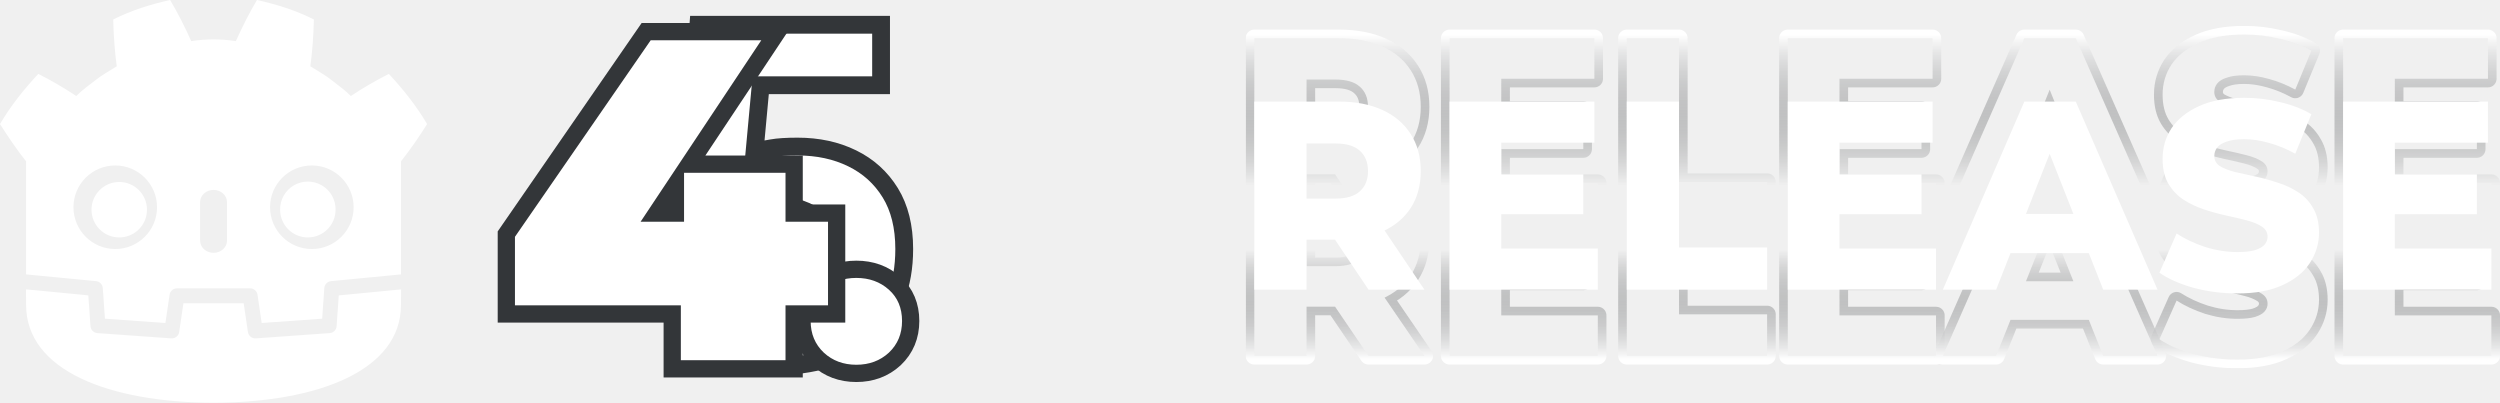
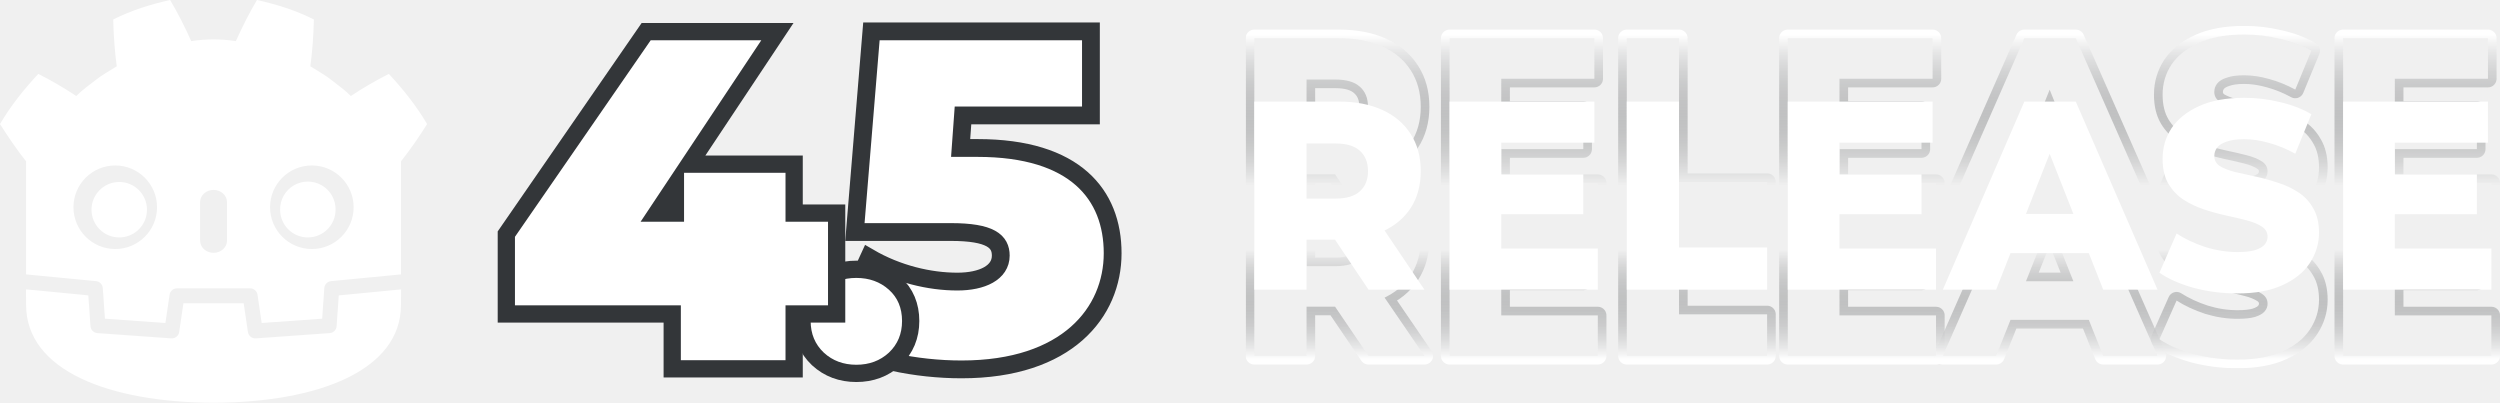
- <svg xmlns="http://www.w3.org/2000/svg" width="869" height="140" fill="none" version="1.1" id="svg50" xml:space="preserve">
-   <text xml:space="preserve" style="font-weight:900;font-size:164.091px;font-family:Montserrat;-inkscape-font-specification:'Montserrat Heavy';text-align:center;writing-mode:lr-tb;direction:ltr;text-anchor:middle;fill:#ffffff;fill-opacity:1;stroke:#333639;stroke-width:6.19;stroke-dasharray:none;stroke-opacity:1" x="338.923" y="125.774" id="text2">
-     <tspan id="tspan2" x="338.923" y="125.774" style="fill:#ffffff;fill-opacity:1;stroke:#333639;stroke-width:6.19;stroke-dasharray:none;stroke-opacity:1">5</tspan>
-   </text>
-   <path fill="#ffffff" stroke="#333639" stroke-width="6" d="m 281.43,106.137 v 3 h 57.665 V 128.2 h 42.379 v -19.063 h 14.773 V 74.066 h -14.773 V 57.069 h -36.462 l 27.54,-41.408 3.101,-4.661 h -45.616 l -0.895,1.295 -47.18,68.309 -0.532,0.769 v 0.936 z m 58.777,-41.845 v 9.774 h -6.501 z" id="path3-6" style="display:none" />
-   <path fill="#ffffff" stroke="#333639" stroke-width="6" d="m 284.292,124.756 0.015,0.014 0.015,0.014 c 3.651,3.363 8.168,5.005 13.345,5.005 5.177,0 9.693,-1.642 13.344,-5.005 l 0.016,-0.014 0.014,-0.014 c 3.686,-3.489 5.511,-7.96 5.511,-13.176 0,-5.276 -1.816,-9.752 -5.572,-13.115 -3.654,-3.272 -8.16,-4.859 -13.313,-4.859 -5.154,0 -9.66,1.587 -13.314,4.859 l 2.001,2.236 -2.001,-2.236 c -3.756,3.363 -5.572,7.839 -5.572,13.115 0,5.216 1.825,9.687 5.511,13.176 z" id="path2" />
-   <path fill="#ffffff" stroke="#333639" stroke-width="6" d="m 176,106.137 v 3 h 57.665 V 128.2 h 42.379 v -19.063 h 14.773 V 74.066 H 276.044 V 57.069 H 239.582 L 267.122,15.661 270.223,11 h -45.616 l -0.895,1.295 -47.18,68.309 -0.532,0.769 v 0.936 z m 58.777,-41.845 v 9.774 h -6.501 z" id="path3" />
-   <mask id="b" width="436" height="73" x="764" y="153" fill="#000000" maskUnits="userSpaceOnUse">
-     <path fill="#ffffff" d="m 764,153 h 436 v 73 H 764 Z" id="path4" />
-     <path d="m 767,221.712 v -64.424 h 29.339 c 5.868,0 10.911,0.951 15.129,2.853 4.278,1.903 7.579,4.663 9.902,8.283 2.322,3.559 3.484,7.793 3.484,12.701 0,4.847 -1.162,9.05 -3.484,12.609 -2.323,3.497 -5.624,6.196 -9.902,8.098 -4.218,1.841 -9.261,2.761 -15.129,2.761 h -19.254 l 8.069,-7.638 v 24.757 z m 39.7,0 -15.953,-23.469 h 19.345 l 16.045,23.469 z m -21.546,-22.825 -8.069,-8.375 h 18.154 c 3.79,0 6.602,-0.828 8.435,-2.485 1.895,-1.656 2.843,-3.957 2.843,-6.902 0,-3.006 -0.948,-5.338 -2.843,-6.995 -1.833,-1.656 -4.645,-2.484 -8.435,-2.484 h -18.154 l 8.069,-8.375 z m 66.402,-16.658 h 29.798 v 13.621 h -29.798 z m 1.283,25.401 h 33.557 v 14.082 h -51.527 v -64.424 h 50.335 v 14.082 h -32.365 z m 43.631,14.082 v -64.424 h 18.154 v 49.974 h 30.623 v 14.45 z m 72.648,-39.483 h 29.798 v 13.621 h -29.798 z m 1.283,25.401 h 33.559 v 14.082 h -51.529 v -64.424 h 50.339 v 14.082 h -32.369 z m 35.929,14.082 28.33,-64.424 h 17.88 l 28.42,64.424 h -18.88 l -22.19,-55.496 h 7.15 l -22.19,55.496 z m 15.5,-12.517 4.67,-13.437 h 31.36 l 4.67,13.437 z M 1108.66,223 c -5.25,0 -10.33,-0.644 -15.22,-1.933 -4.82,-1.35 -8.77,-3.067 -11.82,-5.154 l 5.96,-13.436 c 2.87,1.84 6.17,3.374 9.9,4.601 3.79,1.166 7.55,1.749 11.28,1.749 2.5,0 4.52,-0.215 6.05,-0.644 1.53,-0.491 2.63,-1.105 3.3,-1.841 0.73,-0.798 1.1,-1.718 1.1,-2.761 0,-1.472 -0.67,-2.638 -2.02,-3.497 -1.34,-0.859 -3.09,-1.565 -5.23,-2.117 -2.13,-0.552 -4.52,-1.104 -7.15,-1.657 a 78.192,78.192 0 0 1 -7.79,-2.116 c -2.57,-0.859 -4.92,-1.964 -7.06,-3.314 a 17.095,17.095 0 0 1 -5.23,-5.429 c -1.34,-2.271 -2.01,-5.124 -2.01,-8.56 0,-3.865 1.04,-7.362 3.11,-10.491 2.14,-3.129 5.32,-5.645 9.54,-7.547 4.22,-1.902 9.47,-2.853 15.77,-2.853 4.22,0 8.34,0.491 12.38,1.473 4.09,0.92 7.73,2.3 10.91,4.141 l -5.59,13.529 c -3.06,-1.657 -6.09,-2.884 -9.08,-3.681 -3,-0.859 -5.9,-1.289 -8.71,-1.289 -2.51,0 -4.53,0.276 -6.05,0.828 -1.53,0.491 -2.63,1.166 -3.3,2.025 -0.68,0.859 -1.01,1.841 -1.01,2.945 0,1.411 0.64,2.546 1.92,3.405 1.35,0.798 3.09,1.473 5.23,2.025 2.2,0.491 4.58,1.012 7.15,1.565 2.63,0.552 5.23,1.257 7.79,2.116 2.63,0.798 5.02,1.902 7.16,3.314 2.13,1.349 3.85,3.159 5.13,5.43 1.34,2.208 2.02,5 2.02,8.375 0,3.742 -1.07,7.209 -3.21,10.399 -2.08,3.129 -5.23,5.645 -9.45,7.547 -4.15,1.902 -9.41,2.853 -15.77,2.853 z m 53.5,-40.771 h 29.8 v 13.621 h -29.8 z m 1.28,25.401 H 1197 v 14.082 h -51.53 v -64.424 h 50.34 v 14.082 h -32.37 z" id="path5" />
+ <svg xmlns="http://www.w3.org/2000/svg" xml:space="preserve" width="869" height="140" fill="none">
+   <path d="m333.918 51.441.82-11.322h44.47V10.91h-76.303l-5.743 69.74h33.31c13.948 0 17.394 3.281 17.394 8.204 0 5.907-6.4 9.025-15.096 9.025-9.682 0-20.84-2.626-30.685-8.369l-13.128 28.552c12.307 6.892 29.537 10.338 45.29 10.338 36.756 0 52.509-19.855 52.509-40.367 0-20.347-12.964-36.592-46.93-36.592z" aria-label="5" style="text-align:center;text-anchor:middle;fill:#fff;stroke:#333639;stroke-width:6.19" />
+   <path fill="#fff" stroke="#333639" stroke-width="6" d="m284.292 124.756.015.014.015.014c3.651 3.363 8.168 5.005 13.345 5.005 5.177 0 9.693-1.642 13.344-5.005l.016-.014.014-.014c3.686-3.489 5.511-7.96 5.511-13.176 0-5.276-1.816-9.752-5.572-13.115-3.654-3.272-8.16-4.859-13.313-4.859-5.154 0-9.66 1.587-13.314 4.859l2.001 2.236-2.001-2.236c-3.756 3.363-5.572 7.839-5.572 13.115 0 5.216 1.825 9.687 5.511 13.176z" />
+   <path fill="#fff" stroke="#333639" stroke-width="6" d="M176 106.137v3h57.665V128.2h42.379v-19.063h14.773V74.066h-14.773V57.069h-36.462l27.54-41.408L270.223 11h-45.616l-.895 1.295-47.18 68.309-.532.769v.936zm58.777-41.845v9.774h-6.501z" />
+   <mask id="b" width="436" height="73" x="764" y="153" fill="#000" maskUnits="userSpaceOnUse">
+     <path fill="#fff" d="M764 153h436v73H764Z" />
+     <path d="M767 221.712v-64.424h29.339c5.868 0 10.911.951 15.129 2.853 4.278 1.903 7.579 4.663 9.902 8.283 2.322 3.559 3.484 7.793 3.484 12.701 0 4.847-1.162 9.05-3.484 12.609-2.323 3.497-5.624 6.196-9.902 8.098-4.218 1.841-9.261 2.761-15.129 2.761h-19.254l8.069-7.638v24.757zm39.7 0-15.953-23.469h19.345l16.045 23.469zm-21.546-22.825-8.069-8.375h18.154c3.79 0 6.602-.828 8.435-2.485 1.895-1.656 2.843-3.957 2.843-6.902 0-3.006-.948-5.338-2.843-6.995-1.833-1.656-4.645-2.484-8.435-2.484h-18.154l8.069-8.375zm66.402-16.658h29.798v13.621h-29.798zm1.283 25.401h33.557v14.082h-51.527v-64.424h50.335v14.082h-32.365zm43.631 14.082v-64.424h18.154v49.974h30.623v14.45zm72.648-39.483h29.798v13.621h-29.798zm1.283 25.401h33.559v14.082h-51.529v-64.424h50.339v14.082h-32.369zm35.929 14.082 28.33-64.424h17.88l28.42 64.424h-18.88l-22.19-55.496h7.15l-22.19 55.496zm15.5-12.517 4.67-13.437h31.36l4.67 13.437zM1108.66 223c-5.25 0-10.33-.644-15.22-1.933-4.82-1.35-8.77-3.067-11.82-5.154l5.96-13.436c2.87 1.84 6.17 3.374 9.9 4.601 3.79 1.166 7.55 1.749 11.28 1.749 2.5 0 4.52-.215 6.05-.644 1.53-.491 2.63-1.105 3.3-1.841.73-.798 1.1-1.718 1.1-2.761 0-1.472-.67-2.638-2.02-3.497-1.34-.859-3.09-1.565-5.23-2.117-2.13-.552-4.52-1.104-7.15-1.657a78.192 78.192 0 0 1-7.79-2.116c-2.57-.859-4.92-1.964-7.06-3.314a17.095 17.095 0 0 1-5.23-5.429c-1.34-2.271-2.01-5.124-2.01-8.56 0-3.865 1.04-7.362 3.11-10.491 2.14-3.129 5.32-5.645 9.54-7.547 4.22-1.902 9.47-2.853 15.77-2.853 4.22 0 8.34.491 12.38 1.473 4.09.92 7.73 2.3 10.91 4.141l-5.59 13.529c-3.06-1.657-6.09-2.884-9.08-3.681-3-.859-5.9-1.289-8.71-1.289-2.51 0-4.53.276-6.05.828-1.53.491-2.63 1.166-3.3 2.025-.68.859-1.01 1.841-1.01 2.945 0 1.411.64 2.546 1.92 3.405 1.35.798 3.09 1.473 5.23 2.025 2.2.491 4.58 1.012 7.15 1.565 2.63.552 5.23 1.257 7.79 2.116 2.63.798 5.02 1.902 7.16 3.314 2.13 1.349 3.85 3.159 5.13 5.43 1.34 2.208 2.02 5 2.02 8.375 0 3.742-1.07 7.209-3.21 10.399-2.08 3.129-5.23 5.645-9.45 7.547-4.15 1.902-9.41 2.853-15.77 2.853zm53.5-40.771h29.8v13.621h-29.8zm1.28 25.401H1197v14.082h-51.53v-64.424h50.34v14.082h-32.37z" />
  </mask>
-   <path stroke="url(#a)" stroke-linejoin="round" stroke-width="6" d="m 767,221.712 v -64.424 h 29.339 c 5.868,0 10.911,0.951 15.129,2.853 4.278,1.903 7.579,4.663 9.902,8.283 2.322,3.559 3.484,7.793 3.484,12.701 0,4.847 -1.162,9.05 -3.484,12.609 -2.323,3.497 -5.624,6.196 -9.902,8.098 -4.218,1.841 -9.261,2.761 -15.129,2.761 h -19.254 l 8.069,-7.638 v 24.757 z m 39.7,0 -15.953,-23.469 h 19.345 l 16.045,23.469 z m -21.546,-22.825 -8.069,-8.375 h 18.154 c 3.79,0 6.602,-0.828 8.435,-2.485 1.895,-1.656 2.843,-3.957 2.843,-6.902 0,-3.006 -0.948,-5.338 -2.843,-6.995 -1.833,-1.656 -4.645,-2.484 -8.435,-2.484 h -18.154 l 8.069,-8.375 z" mask="url(#b)" style="stroke:url(#a)" transform="translate(-331,-144)" id="path6" />
-   <path stroke="url(#c)" stroke-linejoin="round" stroke-width="6" d="m 851.556,182.229 h 29.798 v 13.621 h -29.798 z m 1.283,25.401 h 33.557 v 14.082 h -51.527 v -64.424 h 50.335 v 14.082 h -32.365 z" mask="url(#b)" style="stroke:url(#c)" transform="translate(-331,-144)" id="path7" />
-   <path stroke="url(#d)" stroke-linejoin="round" stroke-width="6" d="m 896.47,221.712 v -64.424 h 18.154 v 49.974 h 30.623 v 14.45 z" mask="url(#b)" style="stroke:url(#d)" transform="translate(-331,-144)" id="path8" />
-   <path stroke="url(#e)" stroke-linejoin="round" stroke-width="6" d="m 969.118,182.229 h 29.798 v 13.621 h -29.798 z m 1.283,25.401 h 33.559 v 14.082 h -51.529 v -64.424 h 50.339 v 14.082 h -32.369 z" mask="url(#b)" style="stroke:url(#e)" transform="translate(-331,-144)" id="path9" />
-   <path stroke="url(#f)" stroke-linejoin="round" stroke-width="6" d="m 1006.33,221.712 28.33,-64.424 h 17.88 l 28.42,64.424 h -18.88 l -22.19,-55.496 h 7.15 l -22.19,55.496 z m 15.5,-12.517 4.67,-13.437 h 31.36 l 4.67,13.437 z" mask="url(#b)" style="stroke:url(#f)" transform="translate(-331,-144)" id="path10" />
-   <path stroke="url(#g)" stroke-linejoin="round" stroke-width="6" d="m 1108.66,223 c -5.25,0 -10.33,-0.644 -15.22,-1.933 -4.82,-1.35 -8.77,-3.067 -11.82,-5.154 l 5.96,-13.436 c 2.87,1.84 6.17,3.374 9.9,4.601 3.79,1.166 7.55,1.749 11.28,1.749 2.5,0 4.52,-0.215 6.05,-0.644 1.53,-0.491 2.63,-1.105 3.3,-1.841 0.73,-0.798 1.1,-1.718 1.1,-2.761 0,-1.472 -0.67,-2.638 -2.02,-3.497 -1.34,-0.859 -3.09,-1.565 -5.23,-2.117 -2.13,-0.552 -4.52,-1.104 -7.15,-1.657 a 78.192,78.192 0 0 1 -7.79,-2.116 c -2.57,-0.859 -4.92,-1.964 -7.06,-3.314 a 17.095,17.095 0 0 1 -5.23,-5.429 c -1.34,-2.271 -2.01,-5.124 -2.01,-8.56 0,-3.865 1.04,-7.362 3.11,-10.491 2.14,-3.129 5.32,-5.645 9.54,-7.547 4.22,-1.902 9.47,-2.853 15.77,-2.853 4.22,0 8.34,0.491 12.38,1.473 4.09,0.92 7.73,2.3 10.91,4.141 l -5.59,13.529 c -3.06,-1.657 -6.09,-2.884 -9.08,-3.681 -3,-0.859 -5.9,-1.289 -8.71,-1.289 -2.51,0 -4.53,0.276 -6.05,0.828 -1.53,0.491 -2.63,1.166 -3.3,2.025 -0.68,0.859 -1.01,1.841 -1.01,2.945 0,1.411 0.64,2.546 1.92,3.405 1.35,0.798 3.09,1.473 5.23,2.025 2.2,0.491 4.58,1.012 7.15,1.565 2.63,0.552 5.23,1.257 7.79,2.116 2.63,0.798 5.02,1.902 7.16,3.314 2.13,1.349 3.85,3.159 5.13,5.43 1.34,2.208 2.02,5 2.02,8.375 0,3.742 -1.07,7.209 -3.21,10.399 -2.08,3.129 -5.23,5.645 -9.45,7.547 -4.15,1.902 -9.41,2.853 -15.77,2.853 z" mask="url(#b)" style="stroke:url(#g)" transform="translate(-331,-144)" id="path11" />
-   <path stroke="url(#h)" stroke-linejoin="round" stroke-width="6" d="m 1162.16,182.229 h 29.8 v 13.621 h -29.8 z m 1.28,25.401 H 1197 v 14.082 h -51.53 v -64.424 h 50.34 v 14.082 h -32.37 z" mask="url(#b)" style="stroke:url(#h)" transform="translate(-331,-144)" id="path12" />
-   <mask id="j" width="436" height="73" x="764" y="199" fill="#000000" maskUnits="userSpaceOnUse">
-     <path fill="#ffffff" d="m 764,199 h 436 v 73 H 764 Z" id="path13" />
-     <path d="m 767,267.712 v -64.424 h 29.339 c 5.868,0 10.911,0.951 15.129,2.853 4.278,1.903 7.579,4.663 9.902,8.283 2.322,3.559 3.484,7.793 3.484,12.701 0,4.847 -1.162,9.05 -3.484,12.609 -2.323,3.497 -5.624,6.196 -9.902,8.098 -4.218,1.841 -9.261,2.761 -15.129,2.761 h -19.254 l 8.069,-7.638 v 24.757 z m 39.7,0 -15.953,-23.469 h 19.345 l 16.045,23.469 z m -21.546,-22.825 -8.069,-8.375 h 18.154 c 3.79,0 6.602,-0.828 8.435,-2.485 1.895,-1.656 2.843,-3.957 2.843,-6.902 0,-3.006 -0.948,-5.338 -2.843,-6.995 -1.833,-1.656 -4.645,-2.484 -8.435,-2.484 h -18.154 l 8.069,-8.375 z m 66.402,-16.658 h 29.798 v 13.621 h -29.798 z m 1.283,25.401 h 33.557 v 14.082 h -51.527 v -64.424 h 50.335 v 14.082 h -32.365 z m 43.631,14.082 v -64.424 h 18.154 v 49.974 h 30.623 v 14.45 z m 72.648,-39.483 h 29.798 v 13.621 h -29.798 z m 1.283,25.401 h 33.559 v 14.082 h -51.529 v -64.424 h 50.339 v 14.082 h -32.369 z m 35.929,14.082 28.33,-64.424 h 17.88 l 28.42,64.424 h -18.88 l -22.19,-55.496 h 7.15 l -22.19,55.496 z m 15.5,-12.517 4.67,-13.437 h 31.36 l 4.67,13.437 z M 1108.66,269 c -5.25,0 -10.33,-0.644 -15.22,-1.933 -4.82,-1.35 -8.77,-3.067 -11.82,-5.154 l 5.96,-13.436 c 2.87,1.84 6.17,3.374 9.9,4.601 3.79,1.166 7.55,1.749 11.28,1.749 2.5,0 4.52,-0.215 6.05,-0.644 1.53,-0.491 2.63,-1.105 3.3,-1.841 0.73,-0.798 1.1,-1.718 1.1,-2.761 0,-1.472 -0.67,-2.638 -2.02,-3.497 -1.34,-0.859 -3.09,-1.565 -5.23,-2.117 -2.13,-0.552 -4.52,-1.104 -7.15,-1.657 a 78.192,78.192 0 0 1 -7.79,-2.116 c -2.57,-0.859 -4.92,-1.964 -7.06,-3.314 a 17.095,17.095 0 0 1 -5.23,-5.429 c -1.34,-2.271 -2.01,-5.124 -2.01,-8.56 0,-3.865 1.04,-7.362 3.11,-10.491 2.14,-3.129 5.32,-5.645 9.54,-7.547 4.22,-1.902 9.47,-2.853 15.77,-2.853 4.22,0 8.34,0.491 12.38,1.473 4.09,0.92 7.73,2.3 10.91,4.141 l -5.59,13.529 c -3.06,-1.657 -6.09,-2.884 -9.08,-3.681 -3,-0.859 -5.9,-1.289 -8.71,-1.289 -2.51,0 -4.53,0.276 -6.05,0.828 -1.53,0.491 -2.63,1.166 -3.3,2.025 -0.68,0.859 -1.01,1.841 -1.01,2.945 0,1.411 0.64,2.546 1.92,3.405 1.35,0.798 3.09,1.473 5.23,2.025 2.2,0.491 4.58,1.012 7.15,1.565 2.63,0.552 5.23,1.257 7.79,2.116 2.63,0.798 5.02,1.902 7.16,3.314 2.13,1.349 3.85,3.159 5.13,5.43 1.34,2.208 2.02,5 2.02,8.375 0,3.742 -1.07,7.209 -3.21,10.399 -2.08,3.129 -5.23,5.645 -9.45,7.547 -4.15,1.902 -9.41,2.853 -15.77,2.853 z m 53.5,-40.771 h 29.8 v 13.621 h -29.8 z m 1.28,25.401 H 1197 v 14.082 h -51.53 v -64.424 h 50.34 v 14.082 h -32.37 z" id="path14" />
+   <path stroke="url(#a)" stroke-linejoin="round" stroke-width="6" d="M767 221.712v-64.424h29.339c5.868 0 10.911.951 15.129 2.853 4.278 1.903 7.579 4.663 9.902 8.283 2.322 3.559 3.484 7.793 3.484 12.701 0 4.847-1.162 9.05-3.484 12.609-2.323 3.497-5.624 6.196-9.902 8.098-4.218 1.841-9.261 2.761-15.129 2.761h-19.254l8.069-7.638v24.757zm39.7 0-15.953-23.469h19.345l16.045 23.469zm-21.546-22.825-8.069-8.375h18.154c3.79 0 6.602-.828 8.435-2.485 1.895-1.656 2.843-3.957 2.843-6.902 0-3.006-.948-5.338-2.843-6.995-1.833-1.656-4.645-2.484-8.435-2.484h-18.154l8.069-8.375z" mask="url(#b)" style="stroke:url(#a)" transform="translate(-331 -144)" />
+   <path stroke="url(#c)" stroke-linejoin="round" stroke-width="6" d="M851.556 182.229h29.798v13.621h-29.798zm1.283 25.401h33.557v14.082h-51.527v-64.424h50.335v14.082h-32.365z" mask="url(#b)" style="stroke:url(#c)" transform="translate(-331 -144)" />
+   <path stroke="url(#d)" stroke-linejoin="round" stroke-width="6" d="M896.47 221.712v-64.424h18.154v49.974h30.623v14.45z" mask="url(#b)" style="stroke:url(#d)" transform="translate(-331 -144)" />
+   <path stroke="url(#e)" stroke-linejoin="round" stroke-width="6" d="M969.118 182.229h29.798v13.621h-29.798zm1.283 25.401h33.559v14.082h-51.529v-64.424h50.339v14.082h-32.369z" mask="url(#b)" style="stroke:url(#e)" transform="translate(-331 -144)" />
+   <path stroke="url(#f)" stroke-linejoin="round" stroke-width="6" d="m1006.33 221.712 28.33-64.424h17.88l28.42 64.424h-18.88l-22.19-55.496h7.15l-22.19 55.496zm15.5-12.517 4.67-13.437h31.36l4.67 13.437z" mask="url(#b)" style="stroke:url(#f)" transform="translate(-331 -144)" />
+   <path stroke="url(#g)" stroke-linejoin="round" stroke-width="6" d="M1108.66 223c-5.25 0-10.33-.644-15.22-1.933-4.82-1.35-8.77-3.067-11.82-5.154l5.96-13.436c2.87 1.84 6.17 3.374 9.9 4.601 3.79 1.166 7.55 1.749 11.28 1.749 2.5 0 4.52-.215 6.05-.644 1.53-.491 2.63-1.105 3.3-1.841.73-.798 1.1-1.718 1.1-2.761 0-1.472-.67-2.638-2.02-3.497-1.34-.859-3.09-1.565-5.23-2.117-2.13-.552-4.52-1.104-7.15-1.657a78.192 78.192 0 0 1-7.79-2.116c-2.57-.859-4.92-1.964-7.06-3.314a17.095 17.095 0 0 1-5.23-5.429c-1.34-2.271-2.01-5.124-2.01-8.56 0-3.865 1.04-7.362 3.11-10.491 2.14-3.129 5.32-5.645 9.54-7.547 4.22-1.902 9.47-2.853 15.77-2.853 4.22 0 8.34.491 12.38 1.473 4.09.92 7.73 2.3 10.91 4.141l-5.59 13.529c-3.06-1.657-6.09-2.884-9.08-3.681-3-.859-5.9-1.289-8.71-1.289-2.51 0-4.53.276-6.05.828-1.53.491-2.63 1.166-3.3 2.025-.68.859-1.01 1.841-1.01 2.945 0 1.411.64 2.546 1.92 3.405 1.35.798 3.09 1.473 5.23 2.025 2.2.491 4.58 1.012 7.15 1.565 2.63.552 5.23 1.257 7.79 2.116 2.63.798 5.02 1.902 7.16 3.314 2.13 1.349 3.85 3.159 5.13 5.43 1.34 2.208 2.02 5 2.02 8.375 0 3.742-1.07 7.209-3.21 10.399-2.08 3.129-5.23 5.645-9.45 7.547-4.15 1.902-9.41 2.853-15.77 2.853z" mask="url(#b)" style="stroke:url(#g)" transform="translate(-331 -144)" />
+   <path stroke="url(#h)" stroke-linejoin="round" stroke-width="6" d="M1162.16 182.229h29.8v13.621h-29.8zm1.28 25.401H1197v14.082h-51.53v-64.424h50.34v14.082h-32.37z" mask="url(#b)" style="stroke:url(#h)" transform="translate(-331 -144)" />
+   <mask id="j" width="436" height="73" x="764" y="199" fill="#000" maskUnits="userSpaceOnUse">
+     <path fill="#fff" d="M764 199h436v73H764Z" />
+     <path d="M767 267.712v-64.424h29.339c5.868 0 10.911.951 15.129 2.853 4.278 1.903 7.579 4.663 9.902 8.283 2.322 3.559 3.484 7.793 3.484 12.701 0 4.847-1.162 9.05-3.484 12.609-2.323 3.497-5.624 6.196-9.902 8.098-4.218 1.841-9.261 2.761-15.129 2.761h-19.254l8.069-7.638v24.757zm39.7 0-15.953-23.469h19.345l16.045 23.469zm-21.546-22.825-8.069-8.375h18.154c3.79 0 6.602-.828 8.435-2.485 1.895-1.656 2.843-3.957 2.843-6.902 0-3.006-.948-5.338-2.843-6.995-1.833-1.656-4.645-2.484-8.435-2.484h-18.154l8.069-8.375zm66.402-16.658h29.798v13.621h-29.798zm1.283 25.401h33.557v14.082h-51.527v-64.424h50.335v14.082h-32.365zm43.631 14.082v-64.424h18.154v49.974h30.623v14.45zm72.648-39.483h29.798v13.621h-29.798zm1.283 25.401h33.559v14.082h-51.529v-64.424h50.339v14.082h-32.369zm35.929 14.082 28.33-64.424h17.88l28.42 64.424h-18.88l-22.19-55.496h7.15l-22.19 55.496zm15.5-12.517 4.67-13.437h31.36l4.67 13.437zM1108.66 269c-5.25 0-10.33-.644-15.22-1.933-4.82-1.35-8.77-3.067-11.82-5.154l5.96-13.436c2.87 1.84 6.17 3.374 9.9 4.601 3.79 1.166 7.55 1.749 11.28 1.749 2.5 0 4.52-.215 6.05-.644 1.53-.491 2.63-1.105 3.3-1.841.73-.798 1.1-1.718 1.1-2.761 0-1.472-.67-2.638-2.02-3.497-1.34-.859-3.09-1.565-5.23-2.117-2.13-.552-4.52-1.104-7.15-1.657a78.192 78.192 0 0 1-7.79-2.116c-2.57-.859-4.92-1.964-7.06-3.314a17.095 17.095 0 0 1-5.23-5.429c-1.34-2.271-2.01-5.124-2.01-8.56 0-3.865 1.04-7.362 3.11-10.491 2.14-3.129 5.32-5.645 9.54-7.547 4.22-1.902 9.47-2.853 15.77-2.853 4.22 0 8.34.491 12.38 1.473 4.09.92 7.73 2.3 10.91 4.141l-5.59 13.529c-3.06-1.657-6.09-2.884-9.08-3.681-3-.859-5.9-1.289-8.71-1.289-2.51 0-4.53.276-6.05.828-1.53.491-2.63 1.166-3.3 2.025-.68.859-1.01 1.841-1.01 2.945 0 1.411.64 2.546 1.92 3.405 1.35.798 3.09 1.473 5.23 2.025 2.2.491 4.58 1.012 7.15 1.565 2.63.552 5.23 1.257 7.79 2.116 2.63.798 5.02 1.902 7.16 3.314 2.13 1.349 3.85 3.159 5.13 5.43 1.34 2.208 2.02 5 2.02 8.375 0 3.742-1.07 7.209-3.21 10.399-2.08 3.129-5.23 5.645-9.45 7.547-4.15 1.902-9.41 2.853-15.77 2.853zm53.5-40.771h29.8v13.621h-29.8zm1.28 25.401H1197v14.082h-51.53v-64.424h50.34v14.082h-32.37z" />
  </mask>
-   <path stroke="url(#i)" stroke-linejoin="round" stroke-width="6" d="m 767,267.712 v -64.424 h 29.339 c 5.868,0 10.911,0.951 15.129,2.853 4.278,1.903 7.579,4.663 9.902,8.283 2.322,3.559 3.484,7.793 3.484,12.701 0,4.847 -1.162,9.05 -3.484,12.609 -2.323,3.497 -5.624,6.196 -9.902,8.098 -4.218,1.841 -9.261,2.761 -15.129,2.761 h -19.254 l 8.069,-7.638 v 24.757 z m 39.7,0 -15.953,-23.469 h 19.345 l 16.045,23.469 z m -21.546,-22.825 -8.069,-8.375 h 18.154 c 3.79,0 6.602,-0.828 8.435,-2.485 1.895,-1.656 2.843,-3.957 2.843,-6.902 0,-3.006 -0.948,-5.338 -2.843,-6.995 -1.833,-1.656 -4.645,-2.484 -8.435,-2.484 h -18.154 l 8.069,-8.375 z" mask="url(#j)" style="stroke:url(#i)" transform="translate(-331,-144)" id="path15" />
-   <path stroke="url(#k)" stroke-linejoin="round" stroke-width="6" d="m 851.556,228.229 h 29.798 v 13.621 h -29.798 z m 1.283,25.401 h 33.557 v 14.082 h -51.527 v -64.424 h 50.335 v 14.082 h -32.365 z" mask="url(#j)" style="stroke:url(#k)" transform="translate(-331,-144)" id="path16" />
-   <path stroke="url(#l)" stroke-linejoin="round" stroke-width="6" d="m 896.47,267.712 v -64.424 h 18.154 v 49.974 h 30.623 v 14.45 z" mask="url(#j)" style="stroke:url(#l)" transform="translate(-331,-144)" id="path17" />
-   <path stroke="url(#m)" stroke-linejoin="round" stroke-width="6" d="m 969.118,228.229 h 29.798 v 13.621 h -29.798 z m 1.283,25.401 h 33.559 v 14.082 h -51.529 v -64.424 h 50.339 v 14.082 h -32.369 z" mask="url(#j)" style="stroke:url(#m)" transform="translate(-331,-144)" id="path18" />
-   <path stroke="url(#n)" stroke-linejoin="round" stroke-width="6" d="m 1006.33,267.712 28.33,-64.424 h 17.88 l 28.42,64.424 h -18.88 l -22.19,-55.496 h 7.15 l -22.19,55.496 z m 15.5,-12.517 4.67,-13.437 h 31.36 l 4.67,13.437 z" mask="url(#j)" style="stroke:url(#n)" transform="translate(-331,-144)" id="path19" />
-   <path stroke="url(#o)" stroke-linejoin="round" stroke-width="6" d="m 1108.66,269 c -5.25,0 -10.33,-0.644 -15.22,-1.933 -4.82,-1.35 -8.77,-3.067 -11.82,-5.154 l 5.96,-13.436 c 2.87,1.84 6.17,3.374 9.9,4.601 3.79,1.166 7.55,1.749 11.28,1.749 2.5,0 4.52,-0.215 6.05,-0.644 1.53,-0.491 2.63,-1.105 3.3,-1.841 0.73,-0.798 1.1,-1.718 1.1,-2.761 0,-1.472 -0.67,-2.638 -2.02,-3.497 -1.34,-0.859 -3.09,-1.565 -5.23,-2.117 -2.13,-0.552 -4.52,-1.104 -7.15,-1.657 a 78.192,78.192 0 0 1 -7.79,-2.116 c -2.57,-0.859 -4.92,-1.964 -7.06,-3.314 a 17.095,17.095 0 0 1 -5.23,-5.429 c -1.34,-2.271 -2.01,-5.124 -2.01,-8.56 0,-3.865 1.04,-7.362 3.11,-10.491 2.14,-3.129 5.32,-5.645 9.54,-7.547 4.22,-1.902 9.47,-2.853 15.77,-2.853 4.22,0 8.34,0.491 12.38,1.473 4.09,0.92 7.73,2.3 10.91,4.141 l -5.59,13.529 c -3.06,-1.657 -6.09,-2.884 -9.08,-3.681 -3,-0.859 -5.9,-1.289 -8.71,-1.289 -2.51,0 -4.53,0.276 -6.05,0.828 -1.53,0.491 -2.63,1.166 -3.3,2.025 -0.68,0.859 -1.01,1.841 -1.01,2.945 0,1.411 0.64,2.546 1.92,3.405 1.35,0.798 3.09,1.473 5.23,2.025 2.2,0.491 4.58,1.012 7.15,1.565 2.63,0.552 5.23,1.257 7.79,2.116 2.63,0.798 5.02,1.902 7.16,3.314 2.13,1.349 3.85,3.159 5.13,5.43 1.34,2.208 2.02,5 2.02,8.375 0,3.742 -1.07,7.209 -3.21,10.399 -2.08,3.129 -5.23,5.645 -9.45,7.547 -4.15,1.902 -9.41,2.853 -15.77,2.853 z" mask="url(#j)" style="stroke:url(#o)" transform="translate(-331,-144)" id="path20" />
-   <path stroke="url(#p)" stroke-linejoin="round" stroke-width="6" d="m 1162.16,228.229 h 29.8 v 13.621 h -29.8 z m 1.28,25.401 H 1197 v 14.082 h -51.53 v -64.424 h 50.34 v 14.082 h -32.37 z" mask="url(#j)" style="stroke:url(#p)" transform="translate(-331,-144)" id="path21" />
-   <path fill="#ffffff" d="M 436,100.692 V 35.308 h 29.339 c 5.868,0 10.911,0.965 15.129,2.895 4.278,1.931 7.579,4.733 9.902,8.407 2.322,3.612 3.484,7.908 3.484,12.89 0,4.919 -1.162,9.185 -3.484,12.797 -2.323,3.549 -5.624,6.289 -9.902,8.219 -4.218,1.869 -9.261,2.803 -15.129,2.803 h -19.254 l 8.069,-7.753 v 25.126 z m 39.7,0 -15.953,-23.818 h 19.345 l 16.045,23.818 z m -21.546,-23.165 -8.069,-8.5 h 18.154 c 3.79,0 6.602,-0.84 8.435,-2.522 1.895,-1.681 2.843,-4.016 2.843,-7.005 0,-3.051 -0.948,-5.418 -2.843,-7.099 -1.833,-1.681 -4.645,-2.522 -8.435,-2.522 h -18.154 l 8.069,-8.5 z m 66.402,-16.906 h 29.798 v 13.824 h -29.798 z m 1.283,25.78 h 33.557 v 14.291 H 503.869 V 35.308 h 50.335 v 14.291 h -32.365 z m 43.631,14.291 V 35.308 h 18.154 v 50.719 h 30.623 v 14.665 z m 72.648,-40.071 h 29.798 v 13.824 h -29.798 z m 1.283,25.78 h 33.559 v 14.291 H 621.431 V 35.308 h 50.339 v 14.291 h -32.369 z m 35.929,14.291 28.33,-65.384 h 17.88 l 28.42,65.384 H 731.08 L 708.89,44.368 h 7.15 l -22.19,56.324 z m 15.5,-12.703 4.67,-13.637 h 31.36 l 4.67,13.637 z M 777.66,102 c -5.25,0 -10.33,-0.654 -15.22,-1.962 -4.82,-1.37 -8.77,-3.113 -11.82,-5.23 l 5.96,-13.638 c 2.87,1.868 6.17,3.425 9.9,4.671 3.79,1.183 7.55,1.774 11.28,1.774 2.5,0 4.52,-0.218 6.05,-0.653 1.53,-0.499 2.63,-1.121 3.3,-1.869 0.73,-0.809 1.1,-1.743 1.1,-2.802 0,-1.494 -0.67,-2.677 -2.02,-3.549 -1.34,-0.872 -3.09,-1.588 -5.23,-2.149 -2.13,-0.56 -4.52,-1.12 -7.15,-1.681 a 77.176,77.176 0 0 1 -7.79,-2.148 c -2.57,-0.872 -4.92,-1.993 -7.06,-3.363 -2.14,-1.432 -3.88,-3.269 -5.23,-5.511 -1.34,-2.304 -2.01,-5.2 -2.01,-8.687 0,-3.923 1.04,-7.472 3.11,-10.648 2.14,-3.176 5.32,-5.729 9.54,-7.659 4.22,-1.931 9.47,-2.896 15.77,-2.896 4.22,0 8.34,0.498 12.38,1.495 4.09,0.934 7.73,2.335 10.91,4.203 l -5.59,13.731 c -3.06,-1.682 -6.09,-2.927 -9.08,-3.737 -3,-0.871 -5.9,-1.307 -8.71,-1.307 -2.51,0 -4.53,0.28 -6.05,0.84 -1.53,0.498 -2.63,1.183 -3.3,2.055 -0.68,0.872 -1.01,1.868 -1.01,2.989 0,1.432 0.64,2.584 1.92,3.456 1.35,0.81 3.09,1.495 5.23,2.055 2.2,0.498 4.58,1.028 7.15,1.588 2.63,0.561 5.23,1.277 7.79,2.148 2.63,0.81 5.02,1.931 7.16,3.363 2.13,1.37 3.85,3.207 5.13,5.511 1.34,2.242 2.02,5.075 2.02,8.5 0,3.799 -1.07,7.317 -3.21,10.555 -2.08,3.176 -5.23,5.729 -9.45,7.659 -4.15,1.931 -9.41,2.896 -15.77,2.896 z m 53.5,-41.379 h 29.8 v 13.824 h -29.8 z m 1.28,25.78 H 866 v 14.291 H 814.47 V 35.308 h 50.34 V 49.599 H 832.44 Z M 59.13,0 c -6.782,1.508 -13.49,3.607 -19.78,6.773 0.144,5.554 0.503,10.875 1.231,16.28 -2.443,1.565 -5.01,2.908 -7.291,4.74 -2.319,1.784 -4.686,3.489 -6.785,5.575 A 129.963,129.963 0 0 0 13.302,25.687 C 8.373,30.991 3.764,36.716 0,43.122 c 2.958,4.644 6.132,9.312 9.07,12.952 v 39.317 c 0.072,0 0.145,0.003 0.216,0.009 l 24.104,2.325 a 2.594,2.594 0 0 1 2.339,2.403 l 0.744,10.64 21.025,1.501 1.448,-9.821 a 2.597,2.597 0 0 1 2.569,-2.217 h 25.43 c 1.287,0 2.38,0.944 2.567,2.217 l 1.448,9.821 21.027,-1.501 0.742,-10.64 a 2.597,2.597 0 0 1 2.34,-2.403 L 139.163,95.4 a 3.09,3.09 0 0 1 0.215,-0.009 v -3.138 l 0.011,-0.002 V 56.074 c 3.394,-4.273 6.607,-8.986 9.07,-12.952 -3.763,-6.406 -8.374,-12.131 -13.302,-17.435 a 130.102,130.102 0 0 0 -13.205,7.681 c -2.098,-2.086 -4.461,-3.791 -6.783,-5.575 -2.28,-1.832 -4.851,-3.175 -7.289,-4.74 0.726,-5.405 1.085,-10.726 1.23,-16.28 C 102.819,3.607 96.111,1.508 89.326,0 86.617,4.553 84.14,9.484 81.982,14.304 79.424,13.876 76.854,13.718 74.28,13.687 v -0.004 c -0.018,0 -0.035,0.004 -0.05,0.004 -0.016,0 -0.033,-0.004 -0.049,-0.004 v 0.004 c -2.579,0.031 -5.147,0.189 -7.706,0.617 C 64.319,9.484 61.843,4.553 59.13,0 Z M 40.061,57.516 c 8.023,0 14.526,6.498 14.526,14.518 0,8.026 -6.503,14.527 -14.526,14.527 -8.019,0 -14.524,-6.501 -14.524,-14.527 0,-8.02 6.505,-14.518 14.524,-14.518 z m 68.339,0 c 8.018,0 14.522,6.498 14.522,14.518 0,8.026 -6.504,14.527 -14.522,14.527 -8.024,0 -14.527,-6.501 -14.527,-14.527 0,-8.02 6.503,-14.518 14.527,-14.518 z m -34.172,8.496 c 2.583,0 4.681,1.905 4.681,4.249 v 13.372 c 0,2.346 -2.098,4.249 -4.681,4.249 -2.582,0 -4.675,-1.903 -4.675,-4.249 V 70.261 c 0,-2.344 2.093,-4.249 4.675,-4.249 z" id="path22" />
-   <path fill="#ffffff" d="m 117.755,102.681 -0.747,10.697 a 2.596,2.596 0 0 1 -2.405,2.408 l -25.674,1.832 a 2.595,2.595 0 0 1 -2.752,-2.211 l -1.473,-9.985 H 63.755 l -1.472,9.985 a 2.595,2.595 0 0 1 -2.753,2.211 l -25.674,-1.832 a 2.596,2.596 0 0 1 -2.405,-2.408 l -0.747,-10.697 -21.673,-2.09 c 0.01,2.33 0.04,4.882 0.04,5.39 0,22.89 29.037,33.892 65.114,34.019 h 0.089 c 36.077,-0.127 65.104,-11.129 65.104,-34.019 0,-0.518 0.032,-3.059 0.042,-5.39 z M 51.091,72.896 c 0,5.323 -4.314,9.637 -9.642,9.637 -5.324,0 -9.641,-4.314 -9.641,-9.637 0,-5.324 4.317,-9.642 9.641,-9.642 a 9.64,9.64 0 0 1 9.642,9.642 z m 46.278,0 a 9.635,9.635 0 0 0 9.636,9.637 c 5.329,0 9.642,-4.314 9.642,-9.637 a 9.64,9.64 0 1 0 -19.278,0 z" id="path23" />
-   <defs id="defs50">
+   <path stroke="url(#i)" stroke-linejoin="round" stroke-width="6" d="M767 267.712v-64.424h29.339c5.868 0 10.911.951 15.129 2.853 4.278 1.903 7.579 4.663 9.902 8.283 2.322 3.559 3.484 7.793 3.484 12.701 0 4.847-1.162 9.05-3.484 12.609-2.323 3.497-5.624 6.196-9.902 8.098-4.218 1.841-9.261 2.761-15.129 2.761h-19.254l8.069-7.638v24.757zm39.7 0-15.953-23.469h19.345l16.045 23.469zm-21.546-22.825-8.069-8.375h18.154c3.79 0 6.602-.828 8.435-2.485 1.895-1.656 2.843-3.957 2.843-6.902 0-3.006-.948-5.338-2.843-6.995-1.833-1.656-4.645-2.484-8.435-2.484h-18.154l8.069-8.375z" mask="url(#j)" style="stroke:url(#i)" transform="translate(-331 -144)" />
+   <path stroke="url(#k)" stroke-linejoin="round" stroke-width="6" d="M851.556 228.229h29.798v13.621h-29.798zm1.283 25.401h33.557v14.082h-51.527v-64.424h50.335v14.082h-32.365z" mask="url(#j)" style="stroke:url(#k)" transform="translate(-331 -144)" />
+   <path stroke="url(#l)" stroke-linejoin="round" stroke-width="6" d="M896.47 267.712v-64.424h18.154v49.974h30.623v14.45z" mask="url(#j)" style="stroke:url(#l)" transform="translate(-331 -144)" />
+   <path stroke="url(#m)" stroke-linejoin="round" stroke-width="6" d="M969.118 228.229h29.798v13.621h-29.798zm1.283 25.401h33.559v14.082h-51.529v-64.424h50.339v14.082h-32.369z" mask="url(#j)" style="stroke:url(#m)" transform="translate(-331 -144)" />
+   <path stroke="url(#n)" stroke-linejoin="round" stroke-width="6" d="m1006.33 267.712 28.33-64.424h17.88l28.42 64.424h-18.88l-22.19-55.496h7.15l-22.19 55.496zm15.5-12.517 4.67-13.437h31.36l4.67 13.437z" mask="url(#j)" style="stroke:url(#n)" transform="translate(-331 -144)" />
+   <path stroke="url(#o)" stroke-linejoin="round" stroke-width="6" d="M1108.66 269c-5.25 0-10.33-.644-15.22-1.933-4.82-1.35-8.77-3.067-11.82-5.154l5.96-13.436c2.87 1.84 6.17 3.374 9.9 4.601 3.79 1.166 7.55 1.749 11.28 1.749 2.5 0 4.52-.215 6.05-.644 1.53-.491 2.63-1.105 3.3-1.841.73-.798 1.1-1.718 1.1-2.761 0-1.472-.67-2.638-2.02-3.497-1.34-.859-3.09-1.565-5.23-2.117-2.13-.552-4.52-1.104-7.15-1.657a78.192 78.192 0 0 1-7.79-2.116c-2.57-.859-4.92-1.964-7.06-3.314a17.095 17.095 0 0 1-5.23-5.429c-1.34-2.271-2.01-5.124-2.01-8.56 0-3.865 1.04-7.362 3.11-10.491 2.14-3.129 5.32-5.645 9.54-7.547 4.22-1.902 9.47-2.853 15.77-2.853 4.22 0 8.34.491 12.38 1.473 4.09.92 7.73 2.3 10.91 4.141l-5.59 13.529c-3.06-1.657-6.09-2.884-9.08-3.681-3-.859-5.9-1.289-8.71-1.289-2.51 0-4.53.276-6.05.828-1.53.491-2.63 1.166-3.3 2.025-.68.859-1.01 1.841-1.01 2.945 0 1.411.64 2.546 1.92 3.405 1.35.798 3.09 1.473 5.23 2.025 2.2.491 4.58 1.012 7.15 1.565 2.63.552 5.23 1.257 7.79 2.116 2.63.798 5.02 1.902 7.16 3.314 2.13 1.349 3.85 3.159 5.13 5.43 1.34 2.208 2.02 5 2.02 8.375 0 3.742-1.07 7.209-3.21 10.399-2.08 3.129-5.23 5.645-9.45 7.547-4.15 1.902-9.41 2.853-15.77 2.853z" mask="url(#j)" style="stroke:url(#o)" transform="translate(-331 -144)" />
+   <path stroke="url(#p)" stroke-linejoin="round" stroke-width="6" d="M1162.16 228.229h29.8v13.621h-29.8zm1.28 25.401H1197v14.082h-51.53v-64.424h50.34v14.082h-32.37z" mask="url(#j)" style="stroke:url(#p)" transform="translate(-331 -144)" />
+   <path fill="#fff" d="M436 100.692V35.308h29.339c5.868 0 10.911.965 15.129 2.895 4.278 1.931 7.579 4.733 9.902 8.407 2.322 3.612 3.484 7.908 3.484 12.89 0 4.919-1.162 9.185-3.484 12.797-2.323 3.549-5.624 6.289-9.902 8.219-4.218 1.869-9.261 2.803-15.129 2.803h-19.254l8.069-7.753v25.126zm39.7 0-15.953-23.818h19.345l16.045 23.818zm-21.546-23.165-8.069-8.5h18.154c3.79 0 6.602-.84 8.435-2.522 1.895-1.681 2.843-4.016 2.843-7.005 0-3.051-.948-5.418-2.843-7.099-1.833-1.681-4.645-2.522-8.435-2.522h-18.154l8.069-8.5zm66.402-16.906h29.798v13.824h-29.798zm1.283 25.78h33.557v14.291h-51.527V35.308h50.335v14.291h-32.365zm43.631 14.291V35.308h18.154v50.719h30.623v14.665zm72.648-40.071h29.798v13.824h-29.798zm1.283 25.78h33.559v14.291h-51.529V35.308h50.339v14.291h-32.369zm35.929 14.291 28.33-65.384h17.88l28.42 65.384h-18.88l-22.19-56.324h7.15l-22.19 56.324zm15.5-12.703 4.67-13.637h31.36l4.67 13.637zM777.66 102c-5.25 0-10.33-.654-15.22-1.962-4.82-1.37-8.77-3.113-11.82-5.23l5.96-13.638c2.87 1.868 6.17 3.425 9.9 4.671 3.79 1.183 7.55 1.774 11.28 1.774 2.5 0 4.52-.218 6.05-.653 1.53-.499 2.63-1.121 3.3-1.869.73-.809 1.1-1.743 1.1-2.802 0-1.494-.67-2.677-2.02-3.549-1.34-.872-3.09-1.588-5.23-2.149-2.13-.56-4.52-1.12-7.15-1.681a77.176 77.176 0 0 1-7.79-2.148c-2.57-.872-4.92-1.993-7.06-3.363-2.14-1.432-3.88-3.269-5.23-5.511-1.34-2.304-2.01-5.2-2.01-8.687 0-3.923 1.04-7.472 3.11-10.648 2.14-3.176 5.32-5.729 9.54-7.659 4.22-1.931 9.47-2.896 15.77-2.896 4.22 0 8.34.498 12.38 1.495 4.09.934 7.73 2.335 10.91 4.203l-5.59 13.731c-3.06-1.682-6.09-2.927-9.08-3.737-3-.871-5.9-1.307-8.71-1.307-2.51 0-4.53.28-6.05.84-1.53.498-2.63 1.183-3.3 2.055-.68.872-1.01 1.868-1.01 2.989 0 1.432.64 2.584 1.92 3.456 1.35.81 3.09 1.495 5.23 2.055 2.2.498 4.58 1.028 7.15 1.588 2.63.561 5.23 1.277 7.79 2.148 2.63.81 5.02 1.931 7.16 3.363 2.13 1.37 3.85 3.207 5.13 5.511 1.34 2.242 2.02 5.075 2.02 8.5 0 3.799-1.07 7.317-3.21 10.555-2.08 3.176-5.23 5.729-9.45 7.659-4.15 1.931-9.41 2.896-15.77 2.896zm53.5-41.379h29.8v13.824h-29.8zm1.28 25.78H866v14.291h-51.53V35.308h50.34v14.291h-32.37ZM59.13 0c-6.782 1.508-13.49 3.607-19.78 6.773.144 5.554.503 10.875 1.231 16.28-2.443 1.565-5.01 2.908-7.291 4.74-2.319 1.784-4.686 3.489-6.785 5.575a129.963 129.963 0 0 0-13.203-7.681C8.373 30.991 3.764 36.716 0 43.122c2.958 4.644 6.132 9.312 9.07 12.952v39.317c.072 0 .145.003.216.009l24.104 2.325a2.594 2.594 0 0 1 2.339 2.403l.744 10.64 21.025 1.501 1.448-9.821a2.597 2.597 0 0 1 2.569-2.217h25.43c1.287 0 2.38.944 2.567 2.217l1.448 9.821 21.027-1.501.742-10.64a2.597 2.597 0 0 1 2.34-2.403l24.094-2.325a3.09 3.09 0 0 1 .215-.009v-3.138l.011-.002V56.074c3.394-4.273 6.607-8.986 9.07-12.952-3.763-6.406-8.374-12.131-13.302-17.435a130.102 130.102 0 0 0-13.205 7.681c-2.098-2.086-4.461-3.791-6.783-5.575-2.28-1.832-4.851-3.175-7.289-4.74.726-5.405 1.085-10.726 1.23-16.28C102.819 3.607 96.111 1.508 89.326 0c-2.709 4.553-5.186 9.484-7.344 14.304-2.558-.428-5.128-.586-7.702-.617v-.004c-.018 0-.035.004-.05.004-.016 0-.033-.004-.049-.004v.004c-2.579.031-5.147.189-7.706.617C64.319 9.484 61.843 4.553 59.13 0ZM40.061 57.516c8.023 0 14.526 6.498 14.526 14.518 0 8.026-6.503 14.527-14.526 14.527-8.019 0-14.524-6.501-14.524-14.527 0-8.02 6.505-14.518 14.524-14.518zm68.339 0c8.018 0 14.522 6.498 14.522 14.518 0 8.026-6.504 14.527-14.522 14.527-8.024 0-14.527-6.501-14.527-14.527 0-8.02 6.503-14.518 14.527-14.518zm-34.172 8.496c2.583 0 4.681 1.905 4.681 4.249v13.372c0 2.346-2.098 4.249-4.681 4.249-2.582 0-4.675-1.903-4.675-4.249V70.261c0-2.344 2.093-4.249 4.675-4.249z" />
+   <path fill="#fff" d="m117.755 102.681-.747 10.697a2.596 2.596 0 0 1-2.405 2.408l-25.674 1.832a2.595 2.595 0 0 1-2.752-2.211l-1.473-9.985H63.755l-1.472 9.985a2.595 2.595 0 0 1-2.753 2.211l-25.674-1.832a2.596 2.596 0 0 1-2.405-2.408l-.747-10.697-21.673-2.09c.01 2.33.04 4.882.04 5.39 0 22.89 29.037 33.892 65.114 34.019h.089c36.077-.127 65.104-11.129 65.104-34.019 0-.518.032-3.059.042-5.39zM51.091 72.896c0 5.323-4.314 9.637-9.642 9.637-5.324 0-9.641-4.314-9.641-9.637 0-5.324 4.317-9.642 9.641-9.642a9.64 9.64 0 0 1 9.642 9.642zm46.278 0a9.635 9.635 0 0 0 9.636 9.637c5.329 0 9.642-4.314 9.642-9.637a9.64 9.64 0 1 0-19.278 0z" />
+   <defs>
    <linearGradient id="a" x1="767" x2="767" y1="156" y2="208.483" gradientUnits="userSpaceOnUse">
-       <stop stop-color="#fff" id="stop23" />
-       <stop offset="1" stop-color="#25282B" stop-opacity="0" id="stop24" />
+       <stop stop-color="#fff" />
+       <stop offset="1" stop-color="#25282B" stop-opacity="0" />
    </linearGradient>
    <linearGradient id="c" x1="767" x2="767" y1="156" y2="208.483" gradientUnits="userSpaceOnUse">
-       <stop stop-color="#fff" id="stop25" />
-       <stop offset="1" stop-color="#25282B" stop-opacity="0" id="stop26" />
+       <stop stop-color="#fff" />
+       <stop offset="1" stop-color="#25282B" stop-opacity="0" />
    </linearGradient>
    <linearGradient id="d" x1="767" x2="767" y1="156" y2="208.483" gradientUnits="userSpaceOnUse">
-       <stop stop-color="#fff" id="stop27" />
-       <stop offset="1" stop-color="#25282B" stop-opacity="0" id="stop28" />
+       <stop stop-color="#fff" />
+       <stop offset="1" stop-color="#25282B" stop-opacity="0" />
    </linearGradient>
    <linearGradient id="e" x1="767" x2="767" y1="156" y2="208.483" gradientUnits="userSpaceOnUse">
-       <stop stop-color="#fff" id="stop29" />
-       <stop offset="1" stop-color="#25282B" stop-opacity="0" id="stop30" />
+       <stop stop-color="#fff" />
+       <stop offset="1" stop-color="#25282B" stop-opacity="0" />
    </linearGradient>
    <linearGradient id="f" x1="767" x2="767" y1="156" y2="208.483" gradientUnits="userSpaceOnUse">
-       <stop stop-color="#fff" id="stop31" />
-       <stop offset="1" stop-color="#25282B" stop-opacity="0" id="stop32" />
+       <stop stop-color="#fff" />
+       <stop offset="1" stop-color="#25282B" stop-opacity="0" />
    </linearGradient>
    <linearGradient id="g" x1="767" x2="767" y1="156" y2="208.483" gradientUnits="userSpaceOnUse">
-       <stop stop-color="#fff" id="stop33" />
-       <stop offset="1" stop-color="#25282B" stop-opacity="0" id="stop34" />
+       <stop stop-color="#fff" />
+       <stop offset="1" stop-color="#25282B" stop-opacity="0" />
    </linearGradient>
    <linearGradient id="h" x1="767" x2="767" y1="156" y2="208.483" gradientUnits="userSpaceOnUse">
-       <stop stop-color="#fff" id="stop35" />
-       <stop offset="1" stop-color="#25282B" stop-opacity="0" id="stop36" />
+       <stop stop-color="#fff" />
+       <stop offset="1" stop-color="#25282B" stop-opacity="0" />
    </linearGradient>
    <linearGradient id="i" x1="767" x2="767" y1="230.898" y2="269.026" gradientUnits="userSpaceOnUse">
-       <stop stop-color="#25282B" stop-opacity="0" id="stop37" />
-       <stop offset="1" stop-color="#fff" id="stop38" />
+       <stop stop-color="#25282B" stop-opacity="0" />
+       <stop offset="1" stop-color="#fff" />
    </linearGradient>
    <linearGradient id="k" x1="767" x2="767" y1="230.898" y2="269.026" gradientUnits="userSpaceOnUse">
-       <stop stop-color="#25282B" stop-opacity="0" id="stop39" />
-       <stop offset="1" stop-color="#fff" id="stop40" />
+       <stop stop-color="#25282B" stop-opacity="0" />
+       <stop offset="1" stop-color="#fff" />
    </linearGradient>
    <linearGradient id="l" x1="767" x2="767" y1="230.898" y2="269.026" gradientUnits="userSpaceOnUse">
-       <stop stop-color="#25282B" stop-opacity="0" id="stop41" />
-       <stop offset="1" stop-color="#fff" id="stop42" />
+       <stop stop-color="#25282B" stop-opacity="0" />
+       <stop offset="1" stop-color="#fff" />
    </linearGradient>
    <linearGradient id="m" x1="767" x2="767" y1="230.898" y2="269.026" gradientUnits="userSpaceOnUse">
-       <stop stop-color="#25282B" stop-opacity="0" id="stop43" />
-       <stop offset="1" stop-color="#fff" id="stop44" />
+       <stop stop-color="#25282B" stop-opacity="0" />
+       <stop offset="1" stop-color="#fff" />
    </linearGradient>
    <linearGradient id="n" x1="767" x2="767" y1="230.898" y2="269.026" gradientUnits="userSpaceOnUse">
-       <stop stop-color="#25282B" stop-opacity="0" id="stop45" />
-       <stop offset="1" stop-color="#fff" id="stop46" />
+       <stop stop-color="#25282B" stop-opacity="0" />
+       <stop offset="1" stop-color="#fff" />
    </linearGradient>
    <linearGradient id="o" x1="767" x2="767" y1="230.898" y2="269.026" gradientUnits="userSpaceOnUse">
-       <stop stop-color="#25282B" stop-opacity="0" id="stop47" />
-       <stop offset="1" stop-color="#fff" id="stop48" />
+       <stop stop-color="#25282B" stop-opacity="0" />
+       <stop offset="1" stop-color="#fff" />
    </linearGradient>
    <linearGradient id="p" x1="767" x2="767" y1="230.898" y2="269.026" gradientUnits="userSpaceOnUse">
-       <stop stop-color="#25282B" stop-opacity="0" id="stop49" />
-       <stop offset="1" stop-color="#fff" id="stop50" />
+       <stop stop-color="#25282B" stop-opacity="0" />
+       <stop offset="1" stop-color="#fff" />
    </linearGradient>
  </defs>
</svg>
